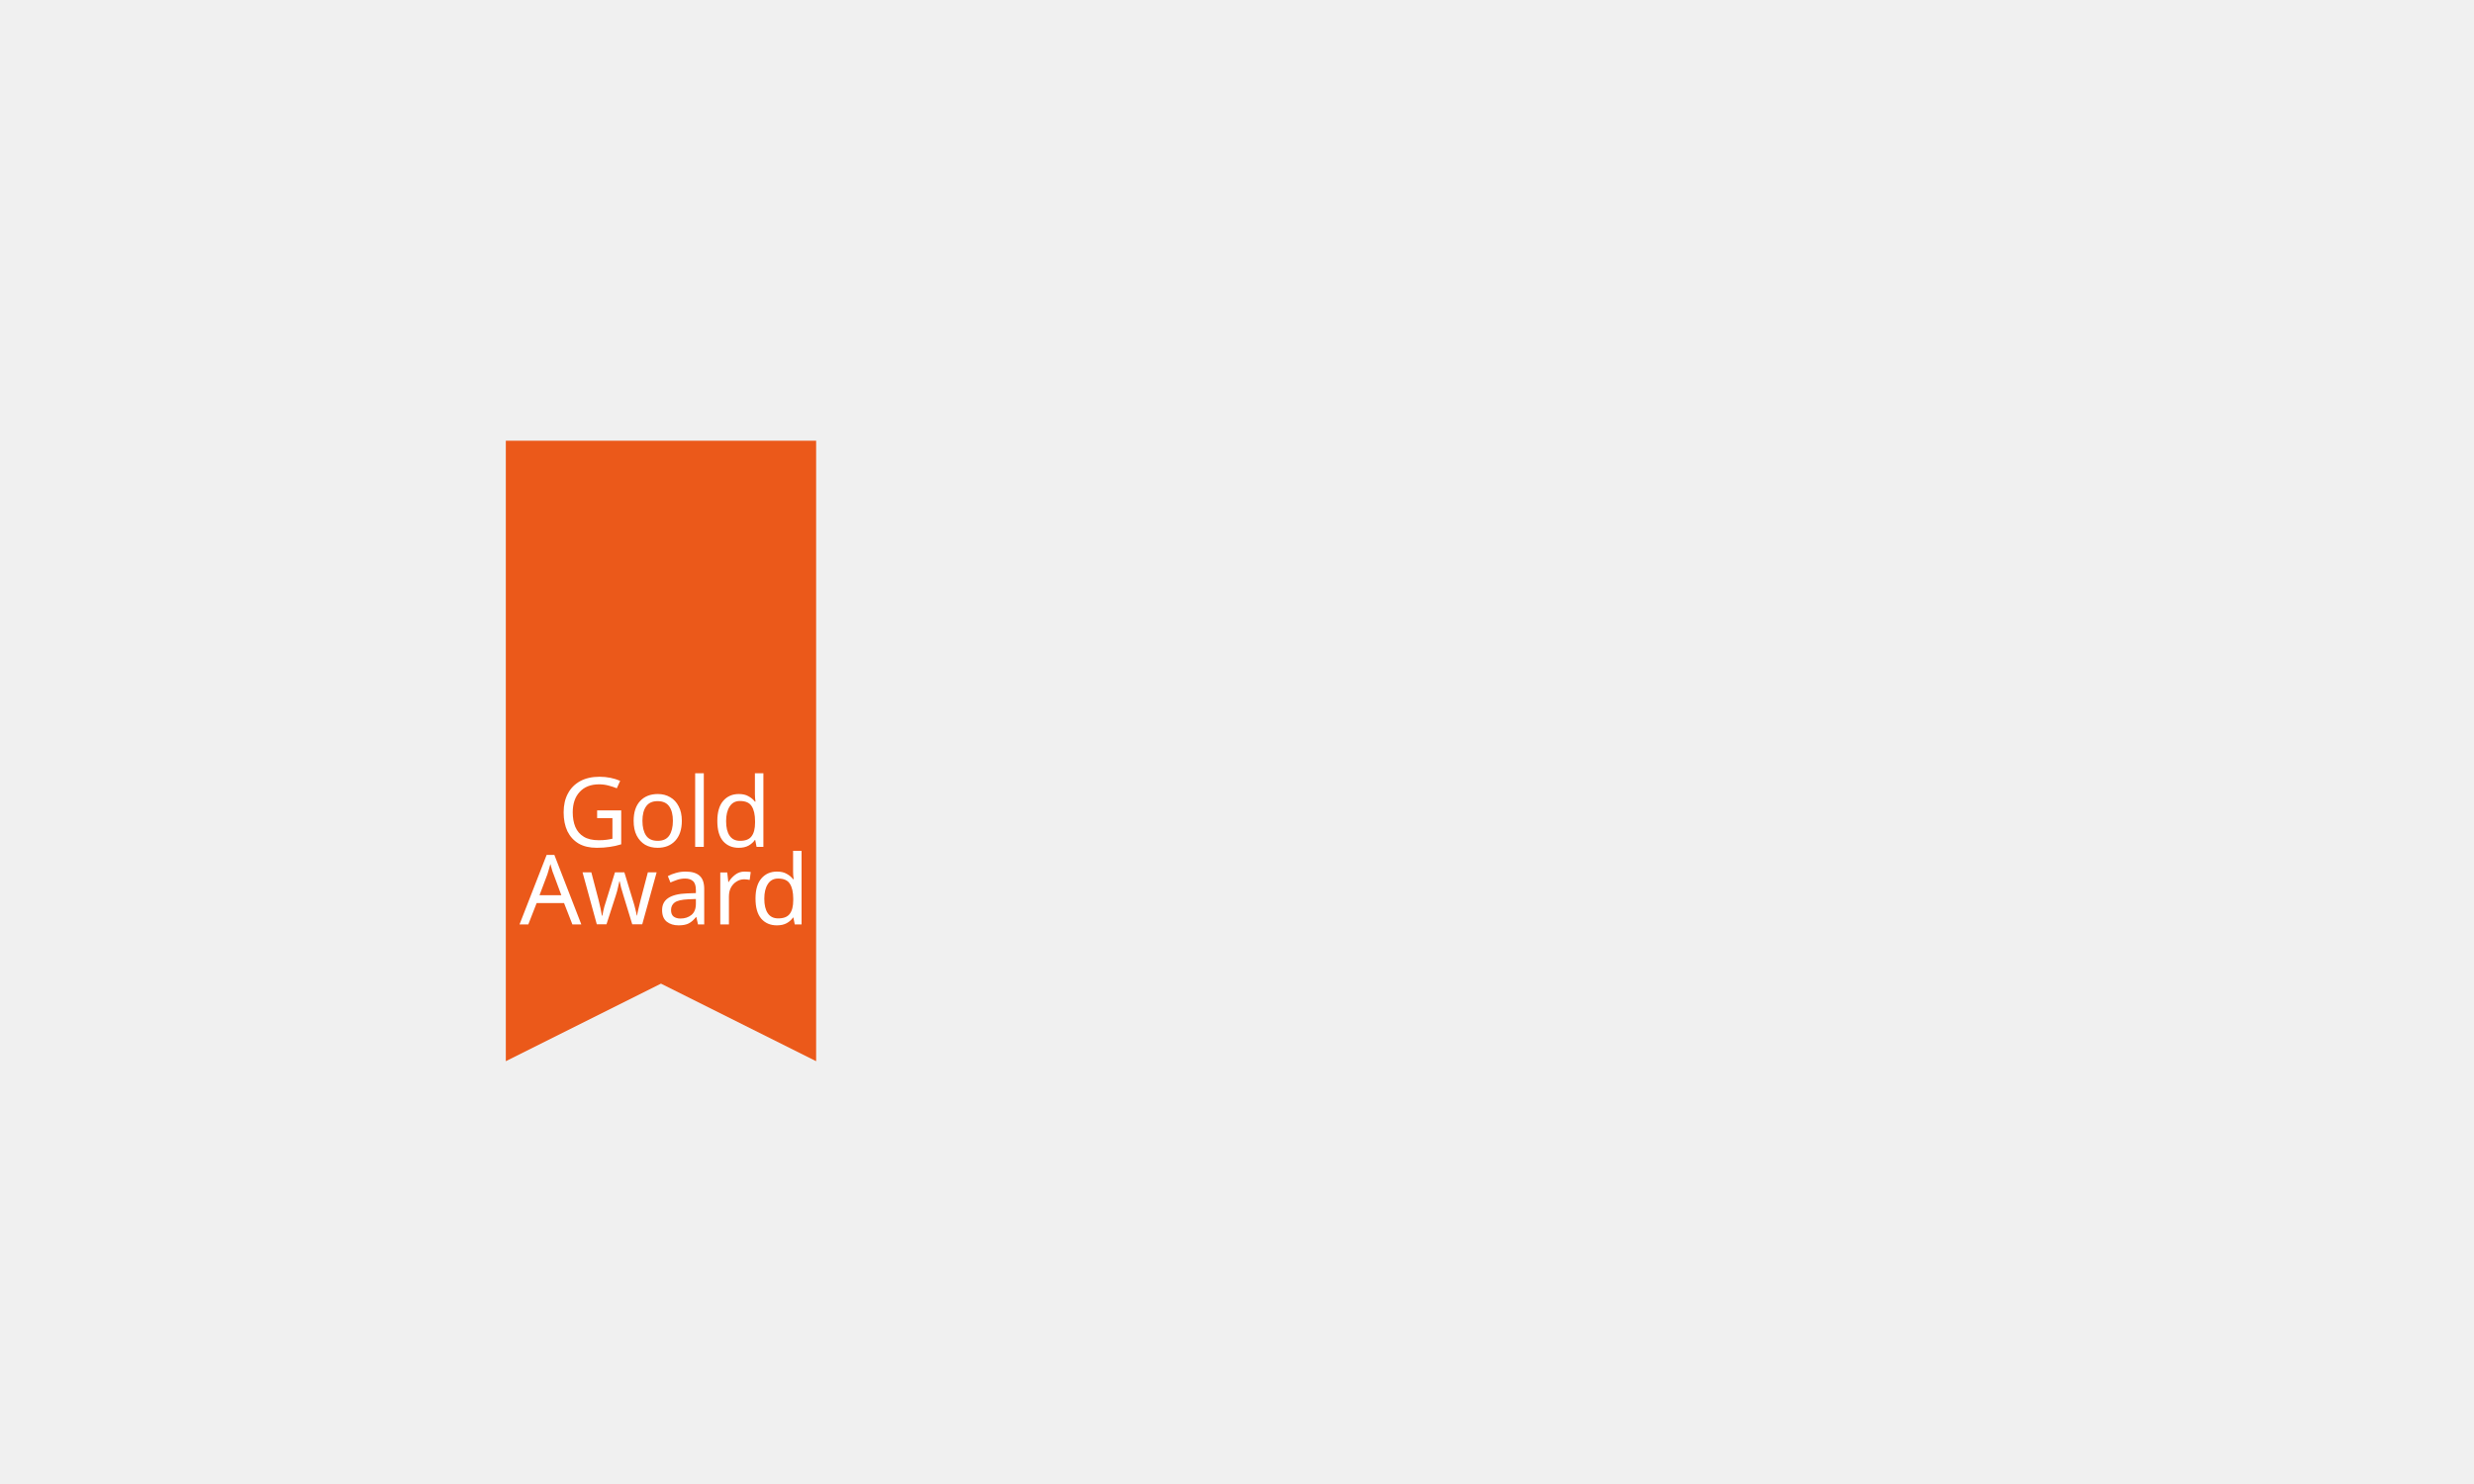
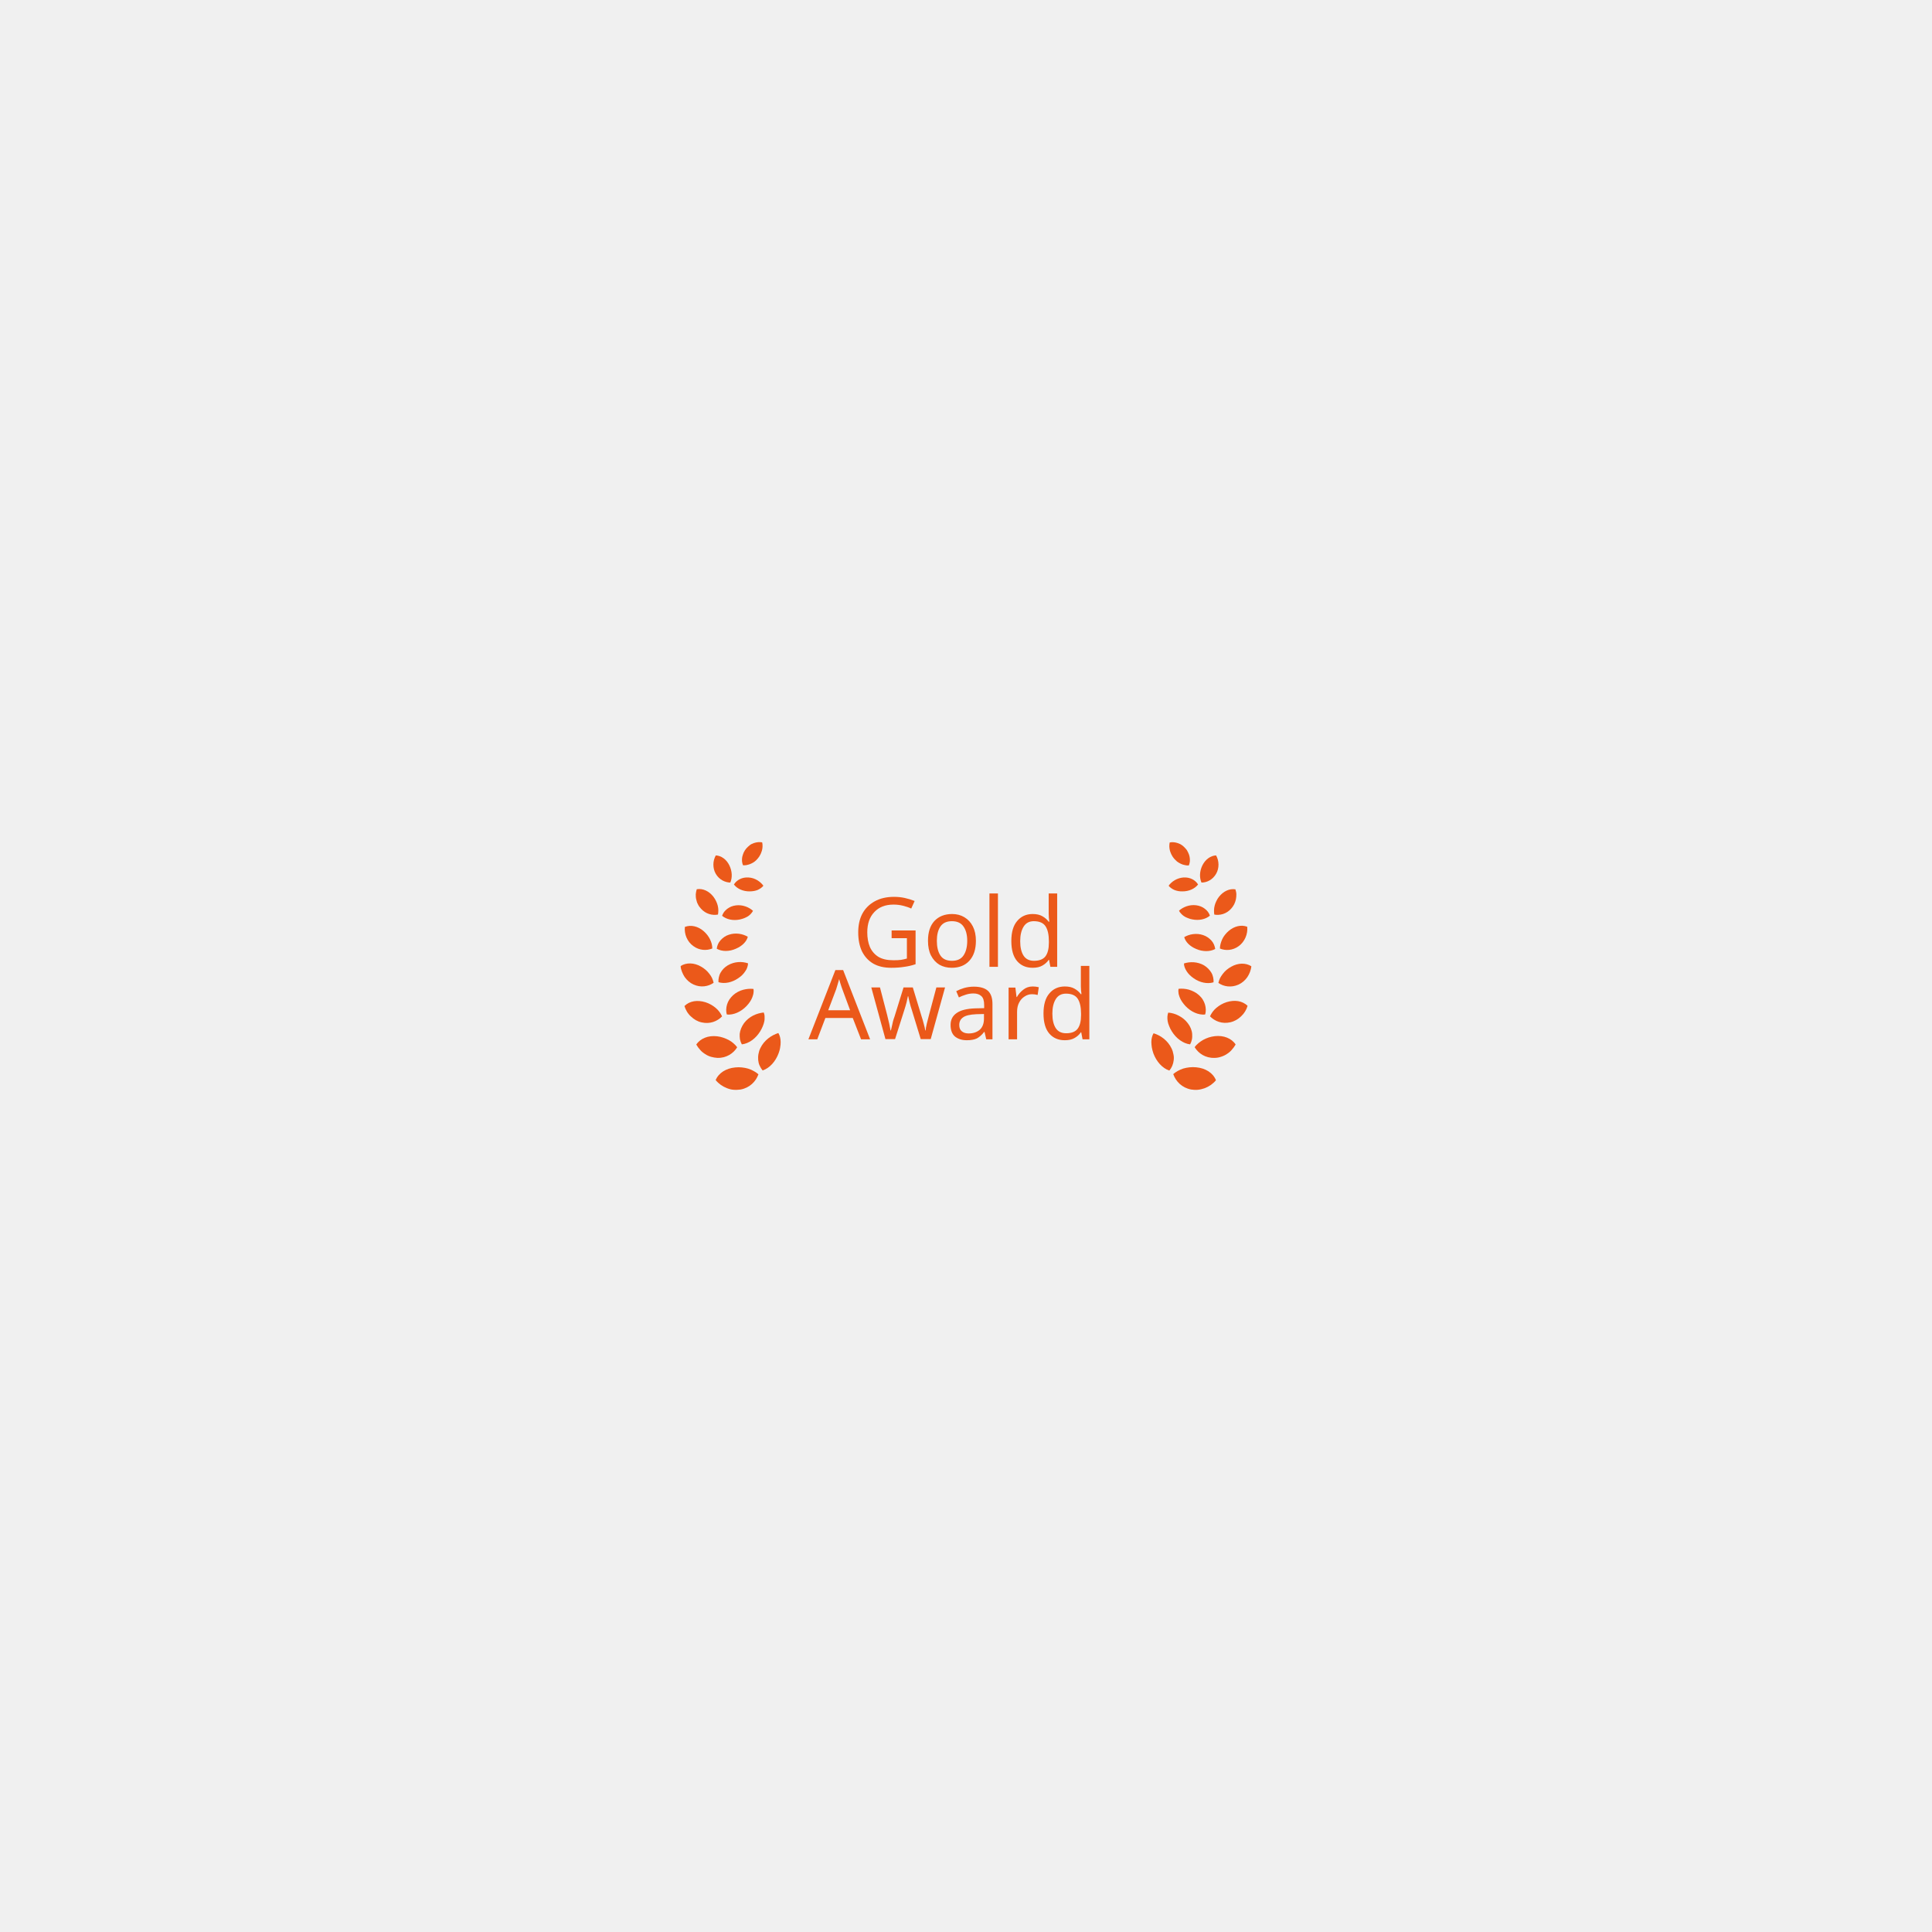
- <svg xmlns="http://www.w3.org/2000/svg" version="1.1" id="圖層_1" x="0px" y="0px" viewBox="0 0 255.12 153.07" style="enable-background:new 0 0 255.12 153.07;" xml:space="preserve">
-   <style type="text/css">
- 	.st0{fill:#EB591A;}
- 	.st1{fill:#FFFFFF;}
- 	.st2{font-family:'MyriadPro-Bold';}
- 	.st3{font-size:10px;}
- </style>
-   <polygon class="st0" points="84.16,109.46 68.16,101.46 52.16,109.46 52.16,45.46 84.16,45.46 " />
-   <text transform="matrix(1 0 0 1 57.5138 87.3553)">
-     <tspan x="0" y="0" class="st1 st2 st3">Gold</tspan>
-     <tspan x="-3.94" y="8" class="st1 st2 st3">Award</tspan>
+ <svg xmlns="http://www.w3.org/2000/svg" id="uuid-1e9df814-8cd2-4531-b930-a1afb6f8f047" viewBox="0 0 160 160">
+   <defs>
+     <style>.uuid-57440bbd-ab37-4989-b45d-6a0cec631434,.uuid-e08fa76e-91c8-4948-a17e-08165e1ec791{fill:#eb591a;}.uuid-e08fa76e-91c8-4948-a17e-08165e1ec791{font-family:Poppins-Medium, 'Poppins Medium';font-size:8px;font-weight:500;}</style>
+   </defs>
+   <text class="uuid-e08fa76e-91c8-4948-a17e-08165e1ec791" transform="translate(70.59 80.07)">
+     <tspan x="0" y="0">Gold</tspan>
+     <tspan x="-3.64" y="6">Award</tspan>
  </text>
+   <path class="uuid-57440bbd-ab37-4989-b45d-6a0cec631434" d="m96.78,73.35c.11.15.28.26.47.35.19.08.44.13.69.12.51,0,1-.21,1.28-.57-.23-.38-.69-.62-1.22-.58-.52.04-.97.33-1.22.68Z" />
+   <path class="uuid-57440bbd-ab37-4989-b45d-6a0cec631434" d="m99.51,73.09c.45,0,.92-.24,1.2-.72.14-.24.2-.5.2-.77,0-.27-.07-.53-.2-.76-.46.02-.89.34-1.13.82-.24.49-.26,1.01-.08,1.43Z" />
+   <path class="uuid-57440bbd-ab37-4989-b45d-6a0cec631434" d="m97.64,75.42c.04.09.1.17.17.24.07.08.15.15.24.21.09.06.2.12.32.16.12.05.24.09.37.11.54.11,1.1,0,1.46-.31-.04-.11-.09-.22-.16-.31-.07-.1-.16-.18-.26-.26-.1-.08-.21-.14-.33-.19-.12-.05-.25-.08-.39-.1-.55-.07-1.08.14-1.42.45Z" />
+   <path class="uuid-57440bbd-ab37-4989-b45d-6a0cec631434" d="m100.55,75.74c.47.09,1.02-.05,1.41-.49.1-.11.18-.23.25-.36.06-.13.11-.26.14-.4.03-.14.04-.28.04-.43,0-.14-.04-.28-.08-.41-.49-.08-1,.16-1.36.62-.09.11-.16.23-.22.36-.06.12-.11.25-.14.38-.03.13-.05.25-.05.38,0,.12,0,.25.03.36Z" />
+   <path class="uuid-57440bbd-ab37-4989-b45d-6a0cec631434" d="m98.07,77.6c.1.39.45.76.99.99.54.23,1.14.24,1.58,0-.04-.25-.13-.49-.31-.69-.18-.2-.4-.36-.69-.46-.56-.19-1.15-.08-1.57.17Z" />
+   <path class="uuid-57440bbd-ab37-4989-b45d-6a0cec631434" d="m101.02,78.55c.47.2,1.07.17,1.57-.2.5-.37.76-1,.7-1.6-.49-.19-1.08-.05-1.54.35-.23.2-.42.44-.53.68-.11.25-.19.51-.19.76Z" />
+   <path class="uuid-57440bbd-ab37-4989-b45d-6a0cec631434" d="m98.05,79.79c0,.11.02.21.06.32.04.11.09.21.16.32.13.21.33.41.59.59.5.35,1.12.49,1.64.33.01-.13,0-.26-.03-.4-.03-.13-.07-.26-.14-.38-.14-.24-.35-.46-.61-.62-.55-.32-1.18-.32-1.67-.16Z" />
+   <path class="uuid-57440bbd-ab37-4989-b45d-6a0cec631434" d="m100.9,81.4c.44.31,1.06.41,1.67.14.3-.14.55-.36.73-.62.09-.13.16-.28.22-.43.05-.15.1-.31.11-.47-.47-.3-1.11-.28-1.67.04-.29.16-.53.37-.7.6-.09.12-.17.24-.23.36-.06.13-.1.26-.13.39Z" />
+   <path class="uuid-57440bbd-ab37-4989-b45d-6a0cec631434" d="m97.6,81.9c-.02.11-.02.22,0,.34,0,.06.02.12.04.18.02.06.03.12.06.18.09.24.27.49.48.72.45.47,1.05.75,1.62.7.09-.26.07-.56-.01-.84-.04-.14-.11-.28-.19-.41-.08-.13-.19-.25-.31-.36-.24-.22-.54-.36-.83-.45-.29-.08-.59-.1-.86-.07Z" />
+   <path class="uuid-57440bbd-ab37-4989-b45d-6a0cec631434" d="m100.2,84.16c.39.41,1.01.66,1.69.5.35-.08.64-.25.89-.49.06-.06.12-.12.18-.19.05-.07.1-.14.15-.21.09-.15.16-.3.21-.47-.21-.21-.49-.34-.78-.39-.3-.05-.62-.02-.95.08-.16.05-.32.12-.46.2-.14.08-.27.17-.39.27-.24.2-.41.44-.53.7Z" />
+   <path class="uuid-57440bbd-ab37-4989-b45d-6a0cec631434" d="m96.75,83.85c-.04.11-.06.22-.07.34,0,.03,0,.06,0,.09,0,.03,0,.06,0,.09,0,.06.01.13.02.2.02.13.07.27.13.42.05.14.13.28.22.43.36.58.93,1,1.51,1.07.07-.13.12-.27.15-.41.03-.15.03-.3.02-.45-.02-.3-.15-.62-.36-.89-.21-.28-.47-.48-.76-.63-.28-.15-.58-.23-.87-.25Z" />
+   <path class="uuid-57440bbd-ab37-4989-b45d-6a0cec631434" d="m98.94,86.73c.31.51.89.9,1.63.88.18,0,.37-.03.54-.09.17-.05.34-.13.49-.23.08-.05.15-.1.22-.16.04-.03.07-.06.1-.09.03-.03.06-.06.09-.1.12-.13.23-.28.32-.44-.17-.26-.42-.45-.72-.57-.3-.12-.64-.16-1-.12-.36.04-.68.15-.97.31-.14.08-.27.17-.39.27-.12.1-.23.21-.31.33Z" />
+   <path class="uuid-57440bbd-ab37-4989-b45d-6a0cec631434" d="m95.54,85.56c-.06.1-.11.21-.14.34-.03.12-.05.25-.05.4,0,.14.02.3.04.45.03.16.07.32.13.49.25.67.74,1.23,1.32,1.42.1-.12.18-.25.24-.39.06-.14.1-.3.12-.46.02-.16.02-.32-.02-.49-.03-.17-.08-.34-.16-.5-.31-.65-.91-1.08-1.49-1.25Z" />
+   <path class="uuid-57440bbd-ab37-4989-b45d-6a0cec631434" d="m97.17,88.97c.21.59.72,1.12,1.48,1.26.19.03.38.04.57.02.19-.02.37-.07.55-.13.18-.07.35-.16.51-.27.15-.11.3-.24.42-.39-.24-.61-.87-1-1.63-1.07-.19-.02-.37-.02-.55,0-.18.02-.35.05-.52.1-.16.05-.31.12-.46.2-.14.08-.28.17-.39.27Z" />
+   <path class="uuid-57440bbd-ab37-4989-b45d-6a0cec631434" d="m98.46,71.66c.04-.1.07-.22.08-.33.01-.12,0-.24-.02-.36-.02-.12-.06-.24-.12-.36-.05-.12-.12-.24-.22-.34-.09-.11-.19-.2-.29-.27-.05-.04-.11-.07-.16-.1-.06-.03-.11-.05-.17-.07-.23-.08-.47-.11-.69-.06-.05.22-.04.46.02.68.02.06.03.11.06.17.02.05.04.11.07.16.05.11.12.21.2.31.08.09.17.18.26.26.09.07.2.13.3.18.11.05.21.09.33.11.11.03.22.04.34.03Z" />
+   <path class="uuid-57440bbd-ab37-4989-b45d-6a0cec631434" d="m59.28,70.84c-.13.23-.2.49-.2.76,0,.27.06.53.2.77.28.48.76.71,1.2.72.18-.41.16-.94-.08-1.43-.24-.49-.67-.8-1.13-.82Z" />
+   <path class="uuid-57440bbd-ab37-4989-b45d-6a0cec631434" d="m60.78,73.25c.27.36.76.57,1.28.57.26,0,.5-.04.69-.12.19-.09.36-.2.47-.35-.26-.35-.7-.65-1.22-.68-.53-.04-.99.2-1.22.58Z" />
+   <path class="uuid-57440bbd-ab37-4989-b45d-6a0cec631434" d="m57.7,73.65c-.04.13-.07.27-.08.41,0,.14,0,.29.04.43.03.14.07.28.14.4.06.13.15.25.25.36.39.44.94.58,1.41.49.02-.12.03-.24.03-.36,0-.12-.02-.25-.05-.38-.03-.13-.08-.25-.14-.38-.06-.12-.13-.24-.22-.36-.36-.46-.87-.7-1.36-.62Z" />
+   <path class="uuid-57440bbd-ab37-4989-b45d-6a0cec631434" d="m59.8,75.84c.36.31.92.42,1.46.31.14-.03.26-.07.37-.11.12-.05.22-.1.32-.16.09-.06.17-.13.24-.21.07-.08.13-.16.17-.24-.34-.31-.87-.52-1.42-.45-.14.02-.27.05-.39.1-.12.05-.23.12-.33.19-.1.08-.18.16-.26.26-.07.1-.12.2-.16.31Z" />
+   <path class="uuid-57440bbd-ab37-4989-b45d-6a0cec631434" d="m56.72,76.75c-.07.6.19,1.24.7,1.6.5.37,1.1.39,1.57.2,0-.25-.07-.52-.19-.76-.12-.25-.31-.49-.53-.68-.46-.4-1.05-.54-1.54-.35Z" />
+   <path class="uuid-57440bbd-ab37-4989-b45d-6a0cec631434" d="m59.36,78.57c.44.25,1.04.24,1.58,0,.54-.23.89-.6.99-.99-.42-.25-1.01-.36-1.57-.17-.29.09-.51.26-.69.46-.18.2-.28.44-.31.69Z" />
+   <path class="uuid-57440bbd-ab37-4989-b45d-6a0cec631434" d="m56.37,80.01c0,.16.05.32.11.47.06.15.13.3.22.43.19.27.44.49.73.62.6.28,1.23.17,1.67-.14-.03-.13-.07-.26-.13-.39-.06-.13-.14-.25-.23-.36-.17-.23-.41-.44-.7-.6-.56-.32-1.2-.34-1.67-.04Z" />
+   <path class="uuid-57440bbd-ab37-4989-b45d-6a0cec631434" d="m59.5,81.34c.52.16,1.13.02,1.64-.33.26-.17.46-.38.59-.59.07-.1.13-.21.16-.32.04-.11.05-.21.06-.32-.49-.17-1.12-.16-1.67.16-.27.16-.47.37-.61.62-.07.12-.11.25-.14.38-.03.13-.04.27-.03.4Z" />
+   <path class="uuid-57440bbd-ab37-4989-b45d-6a0cec631434" d="m56.68,83.31c.05.16.12.32.21.47.04.07.09.14.15.21.05.07.11.13.18.19.25.24.55.42.89.49.68.16,1.3-.09,1.69-.5-.12-.26-.29-.5-.53-.7-.12-.1-.25-.19-.39-.27-.14-.08-.3-.15-.46-.2-.33-.1-.65-.13-.95-.08-.3.05-.57.18-.78.39Z" />
+   <path class="uuid-57440bbd-ab37-4989-b45d-6a0cec631434" d="m60.2,84.02c.56.05,1.17-.23,1.62-.7.22-.23.39-.48.48-.72.02-.06.04-.12.06-.18.02-.06.03-.12.04-.18.02-.12.02-.23,0-.34-.27-.03-.56-.01-.86.07-.29.08-.59.23-.83.45-.12.11-.22.23-.31.36-.08.13-.15.27-.19.41-.08.28-.1.58-.01.84Z" />
+   <path class="uuid-57440bbd-ab37-4989-b45d-6a0cec631434" d="m57.66,86.5c.09.16.2.31.32.44.03.03.06.07.09.1.03.03.07.06.1.09.07.06.15.11.22.16.15.1.32.18.49.23.18.05.36.08.54.09.73.02,1.32-.37,1.63-.88-.09-.12-.19-.23-.31-.33-.11-.1-.24-.19-.39-.27-.29-.15-.61-.27-.97-.31-.36-.04-.71,0-1,.12-.3.12-.55.31-.72.57Z" />
+   <path class="uuid-57440bbd-ab37-4989-b45d-6a0cec631434" d="m61.44,86.49c.59-.07,1.15-.49,1.51-1.07.09-.14.16-.29.22-.43.06-.14.1-.28.13-.42.01-.07.02-.13.02-.2,0-.03,0-.06,0-.09,0-.03,0-.06,0-.09,0-.12-.03-.24-.07-.34-.29.03-.59.11-.87.25-.29.15-.55.35-.76.63-.2.28-.33.59-.36.89-.01.15,0,.31.02.45.03.14.08.28.15.41Z" />
+   <path class="uuid-57440bbd-ab37-4989-b45d-6a0cec631434" d="m59.28,89.46c.12.15.27.28.42.39.16.11.33.2.51.27.18.07.36.12.55.13.19.02.38,0,.57-.02.76-.14,1.27-.67,1.48-1.26-.12-.11-.25-.2-.39-.27-.14-.08-.29-.15-.46-.2-.16-.05-.34-.08-.52-.1-.18-.02-.36-.02-.55,0-.76.07-1.39.46-1.63,1.07Z" />
+   <path class="uuid-57440bbd-ab37-4989-b45d-6a0cec631434" d="m63.16,88.65c.59-.2,1.07-.75,1.32-1.42.06-.17.11-.33.13-.49.03-.15.04-.31.04-.45,0-.14-.02-.27-.05-.4-.03-.12-.08-.24-.14-.34-.57.18-1.18.6-1.49,1.25-.08.16-.13.33-.16.5-.03.17-.03.33-.02.49.02.16.05.32.12.46.06.14.14.27.24.39Z" />
+   <path class="uuid-57440bbd-ab37-4989-b45d-6a0cec631434" d="m61.54,71.66c.11,0,.23,0,.34-.03.11-.02.22-.06.33-.11.11-.05.21-.11.3-.18.09-.07.18-.16.26-.26.08-.1.15-.2.2-.31.03-.05.05-.11.07-.16.02-.05.04-.11.06-.17.06-.22.07-.46.02-.68-.22-.04-.45-.02-.69.06-.06.02-.12.05-.17.07-.06.03-.11.06-.16.1-.1.08-.2.17-.29.27-.09.1-.16.22-.22.34-.05.12-.09.24-.12.36-.02.12-.03.24-.02.36.01.12.04.23.08.33Z" />
</svg>
